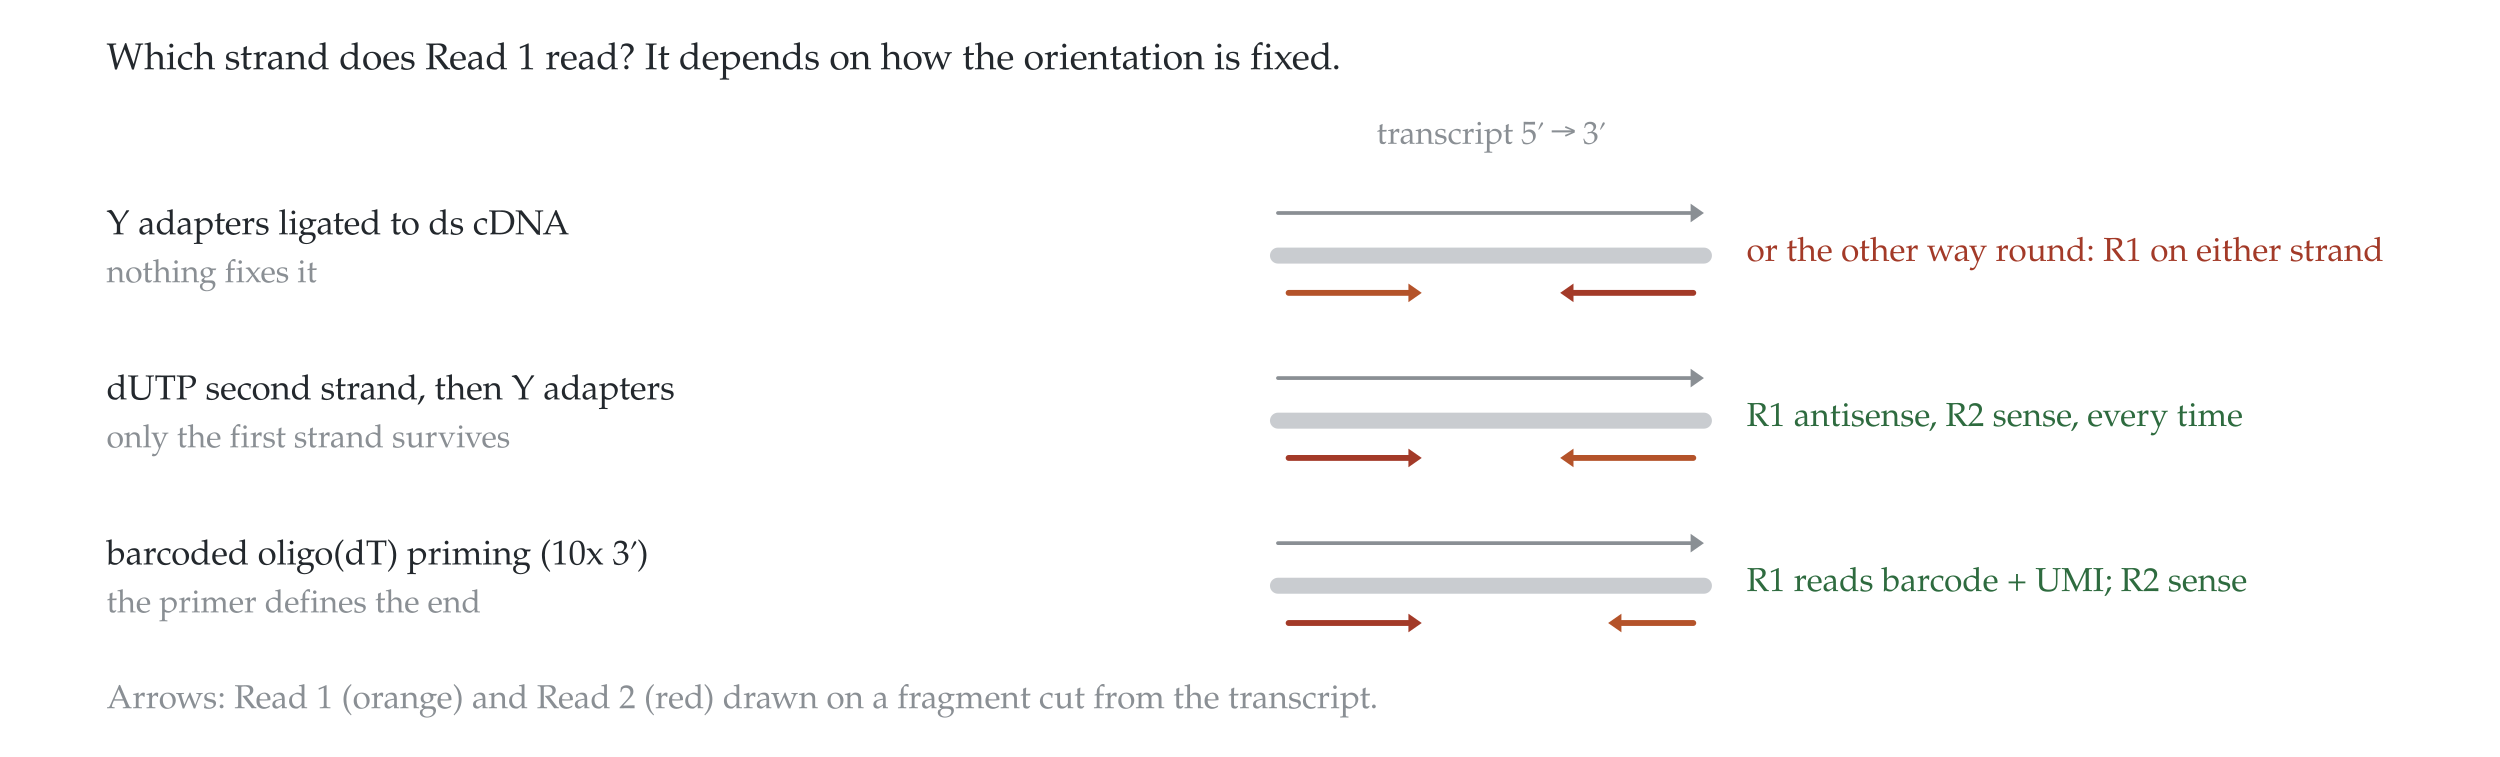
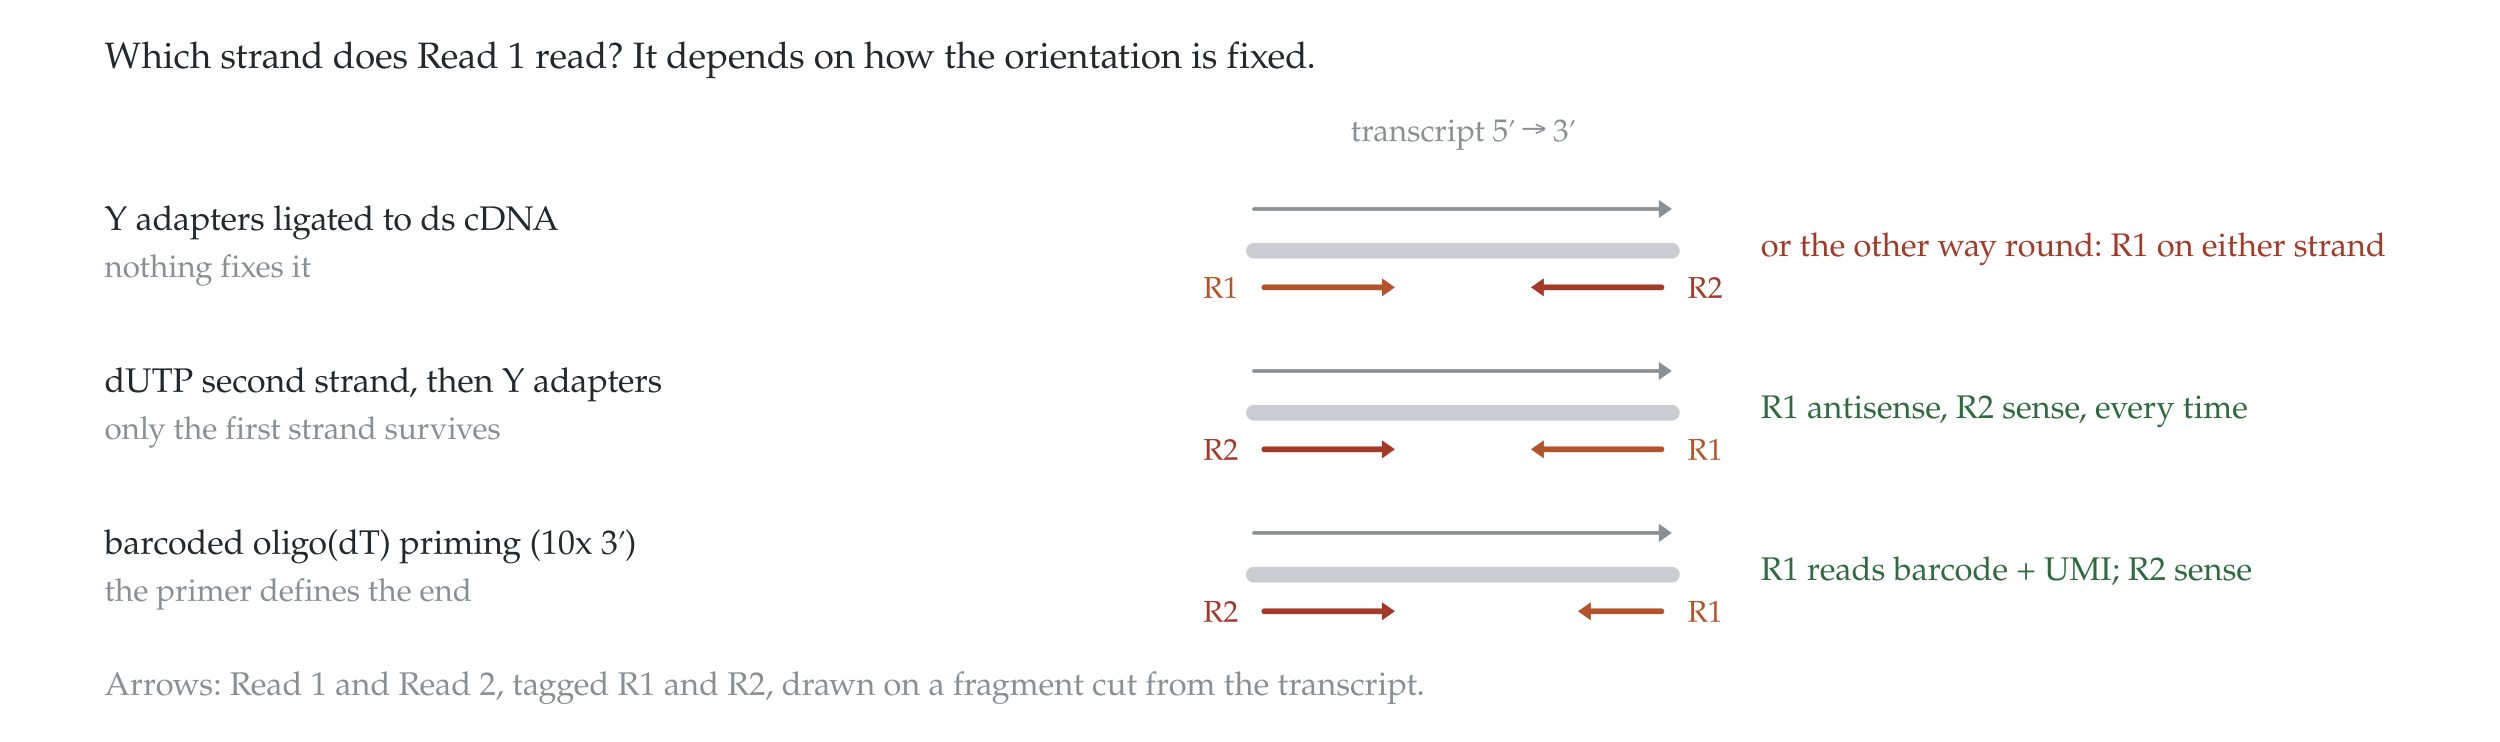
- <svg xmlns="http://www.w3.org/2000/svg" viewBox="0 0 939 284" width="939" height="284" font-family="&quot;Palatino Linotype&quot;, &quot;Book Antiqua&quot;, Palatino, FreeSerif, serif" fill="#23282d">
+ <svg xmlns="http://www.w3.org/2000/svg" viewBox="0 0 957 284" width="957" height="284" font-family="&quot;Palatino Linotype&quot;, &quot;Book Antiqua&quot;, Palatino, FreeSerif, serif" fill="#23282d">
  <rect width="920" height="284" fill="none" />
  <text x="40" y="26" font-size="14" fill="#23282d">Which strand does Read 1 read? It depends on how the orientation is fixed.</text>
  <text x="560" y="54" font-size="12" text-anchor="middle" fill="#8a8f94">transcript 5′ → 3′</text>
  <text x="40" y="88" font-size="13" fill="#23282d">Y adapters ligated to ds cDNA</text>
  <text x="40" y="106" font-size="12" fill="#8a8f94">nothing fixes it</text>
  <line x1="480" y1="80" x2="635" y2="80" stroke="#8a8f94" stroke-width="1.4" stroke-linecap="round" />
  <path d="M 640 80 L 635 76.5 L 635 83.5 Z" fill="#8a8f94" />
  <line x1="480" y1="96" x2="640" y2="96" stroke="#c9ccd0" stroke-width="6" stroke-linecap="round" />
  <line x1="484" y1="110" x2="529" y2="110" stroke="#b4532a" stroke-width="2.2" stroke-linecap="round" />
  <path d="M 534 110 L 529 106.5 L 529 113.5 Z" fill="#b4532a" />
+   <text x="474" y="114" font-size="11.5" text-anchor="end" fill="#b4532a">R1</text>
  <line x1="636" y1="110" x2="591" y2="110" stroke="#a33a28" stroke-width="2.2" stroke-linecap="round" />
  <path d="M 586 110 L 591 106.5 L 591 113.5 Z" fill="#a33a28" />
-   <text x="656" y="98" font-size="12.5" fill="#a33a28">or the other way round: R1 on either strand</text>
+   <text x="646" y="114" font-size="11.5" fill="#a33a28">R2</text>
+   <text x="674" y="98" font-size="12.5" fill="#a33a28">or the other way round: R1 on either strand</text>
  <text x="40" y="150" font-size="13" fill="#23282d">dUTP second strand, then Y adapters</text>
  <text x="40" y="168" font-size="12" fill="#8a8f94">only the first strand survives</text>
  <line x1="480" y1="142" x2="635" y2="142" stroke="#8a8f94" stroke-width="1.4" stroke-linecap="round" />
  <path d="M 640 142 L 635 138.5 L 635 145.5 Z" fill="#8a8f94" />
  <line x1="480" y1="158" x2="640" y2="158" stroke="#c9ccd0" stroke-width="6" stroke-linecap="round" />
  <line x1="636" y1="172" x2="591" y2="172" stroke="#b4532a" stroke-width="2.2" stroke-linecap="round" />
  <path d="M 586 172 L 591 168.5 L 591 175.5 Z" fill="#b4532a" />
+   <text x="646" y="176" font-size="11.5" fill="#b4532a">R1</text>
  <line x1="484" y1="172" x2="529" y2="172" stroke="#a33a28" stroke-width="2.2" stroke-linecap="round" />
  <path d="M 534 172 L 529 168.5 L 529 175.5 Z" fill="#a33a28" />
-   <text x="656" y="160" font-size="12.5" fill="#2e6b3f">R1 antisense, R2 sense, every time</text>
+   <text x="474" y="176" font-size="11.5" text-anchor="end" fill="#a33a28">R2</text>
+   <text x="674" y="160" font-size="12.5" fill="#2e6b3f">R1 antisense, R2 sense, every time</text>
  <text x="40" y="212" font-size="13" fill="#23282d">barcoded oligo(dT) priming (10x 3′)</text>
  <text x="40" y="230" font-size="12" fill="#8a8f94">the primer defines the end</text>
  <line x1="480" y1="204" x2="635" y2="204" stroke="#8a8f94" stroke-width="1.4" stroke-linecap="round" />
  <path d="M 640 204 L 635 200.5 L 635 207.5 Z" fill="#8a8f94" />
  <line x1="480" y1="220" x2="640" y2="220" stroke="#c9ccd0" stroke-width="6" stroke-linecap="round" />
  <line x1="636" y1="234" x2="609" y2="234" stroke="#b4532a" stroke-width="2.2" stroke-linecap="round" />
  <path d="M 604 234 L 609 230.5 L 609 237.5 Z" fill="#b4532a" />
+   <text x="646" y="238" font-size="11.5" fill="#b4532a">R1</text>
  <line x1="484" y1="234" x2="529" y2="234" stroke="#a33a28" stroke-width="2.2" stroke-linecap="round" />
  <path d="M 534 234 L 529 230.5 L 529 237.5 Z" fill="#a33a28" />
-   <text x="656" y="222" font-size="12.5" fill="#2e6b3f">R1 reads barcode + UMI; R2 sense</text>
-   <text x="40" y="266" font-size="12.5" fill="#8a8f94">Arrows: Read 1 (orange) and Read 2 (red) drawn on a fragment cut from the transcript.</text>
+   <text x="474" y="238" font-size="11.5" text-anchor="end" fill="#a33a28">R2</text>
+   <text x="674" y="222" font-size="12.5" fill="#2e6b3f">R1 reads barcode + UMI; R2 sense</text>
+   <text x="40" y="266" font-size="12.5" fill="#8a8f94">Arrows: Read 1 and Read 2, tagged R1 and R2, drawn on a fragment cut from the transcript.</text>
</svg>
